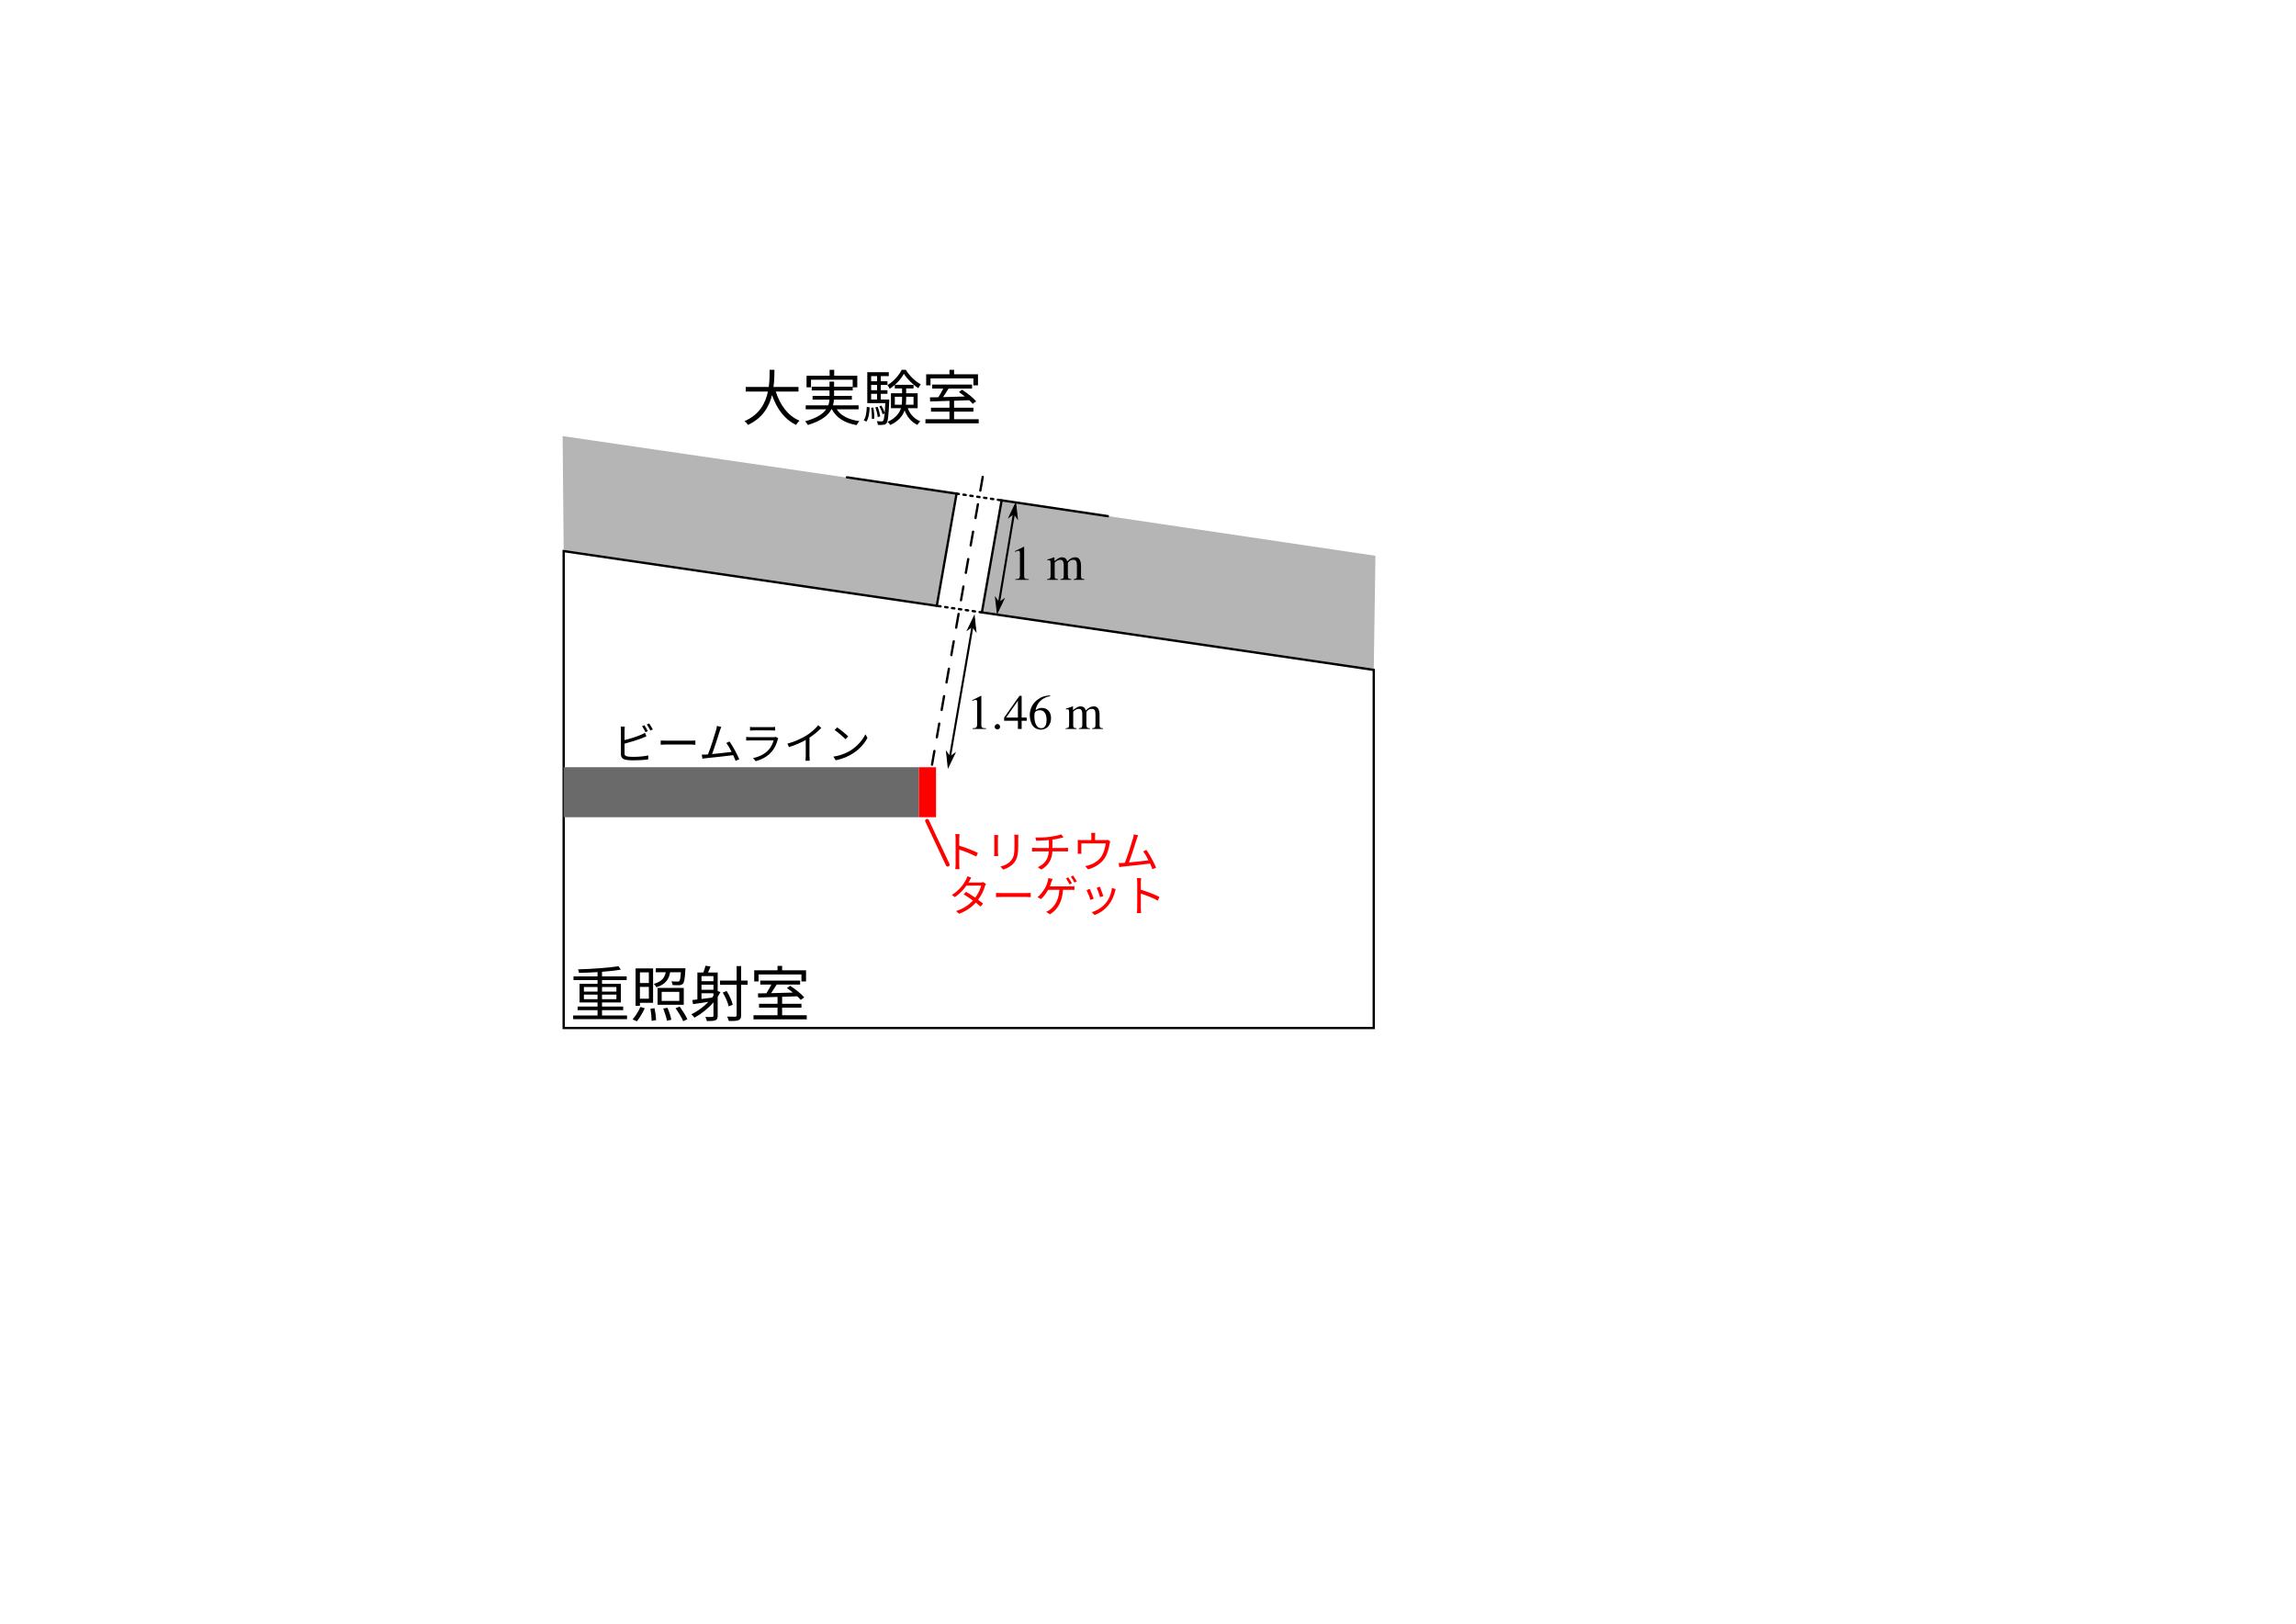
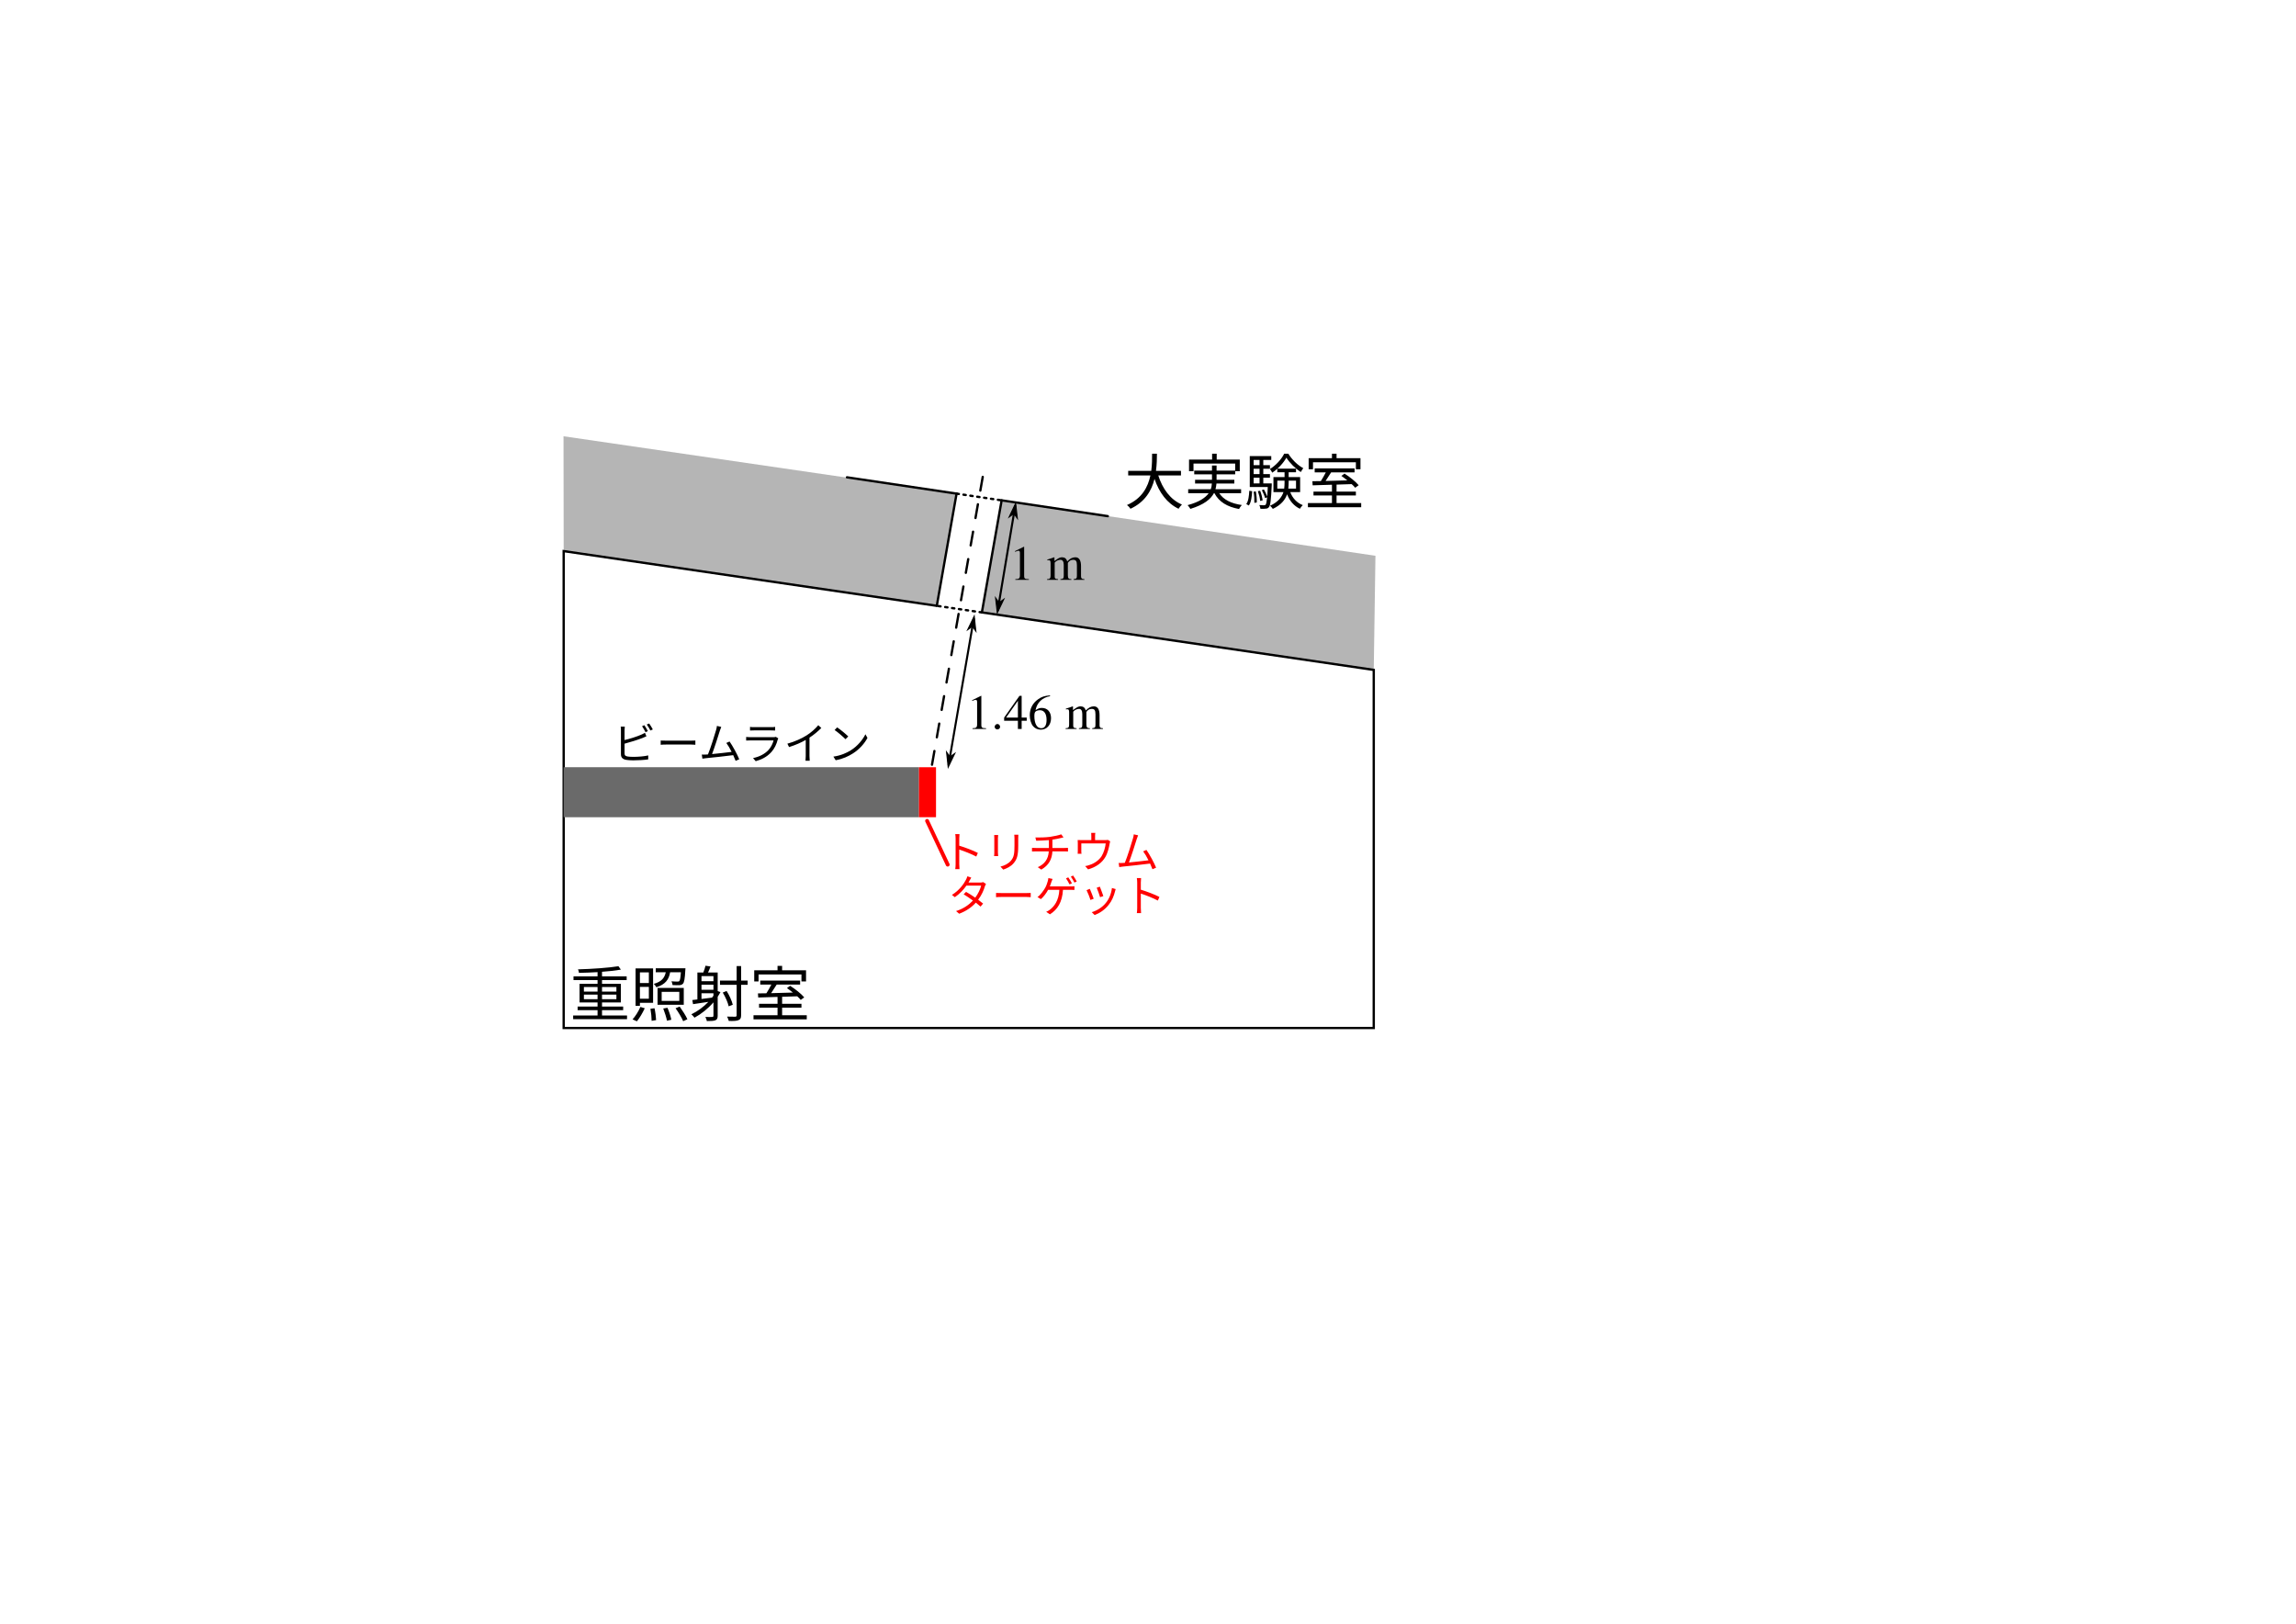
<svg xmlns="http://www.w3.org/2000/svg" width="297mm" height="210mm" viewBox="0 0 297 210" version="1.1" id="svg8">
  <defs id="defs2">
    <marker style="overflow:visible" id="marker1256" refX="0.0" refY="0.0" orient="auto">
      <path transform="scale(0.4) translate(10,0)" style="fill-rule:evenodd;stroke:#000000;stroke-width:1pt;stroke-opacity:1;fill:#000000;fill-opacity:1" d="M 0.0,0.0 L 5.0,-5.0 L -12.5,0.0 L 5.0,5.0 L 0.0,0.0 z " id="path1254" />
    </marker>
    <marker style="overflow:visible;" id="marker1216" refX="0.0" refY="0.0" orient="auto">
      <path transform="scale(0.4) rotate(180) translate(10,0)" style="fill-rule:evenodd;stroke:#000000;stroke-width:1pt;stroke-opacity:1;fill:#000000;fill-opacity:1" d="M 0.0,0.0 L 5.0,-5.0 L -12.5,0.0 L 5.0,5.0 L 0.0,0.0 z " id="path1214" />
    </marker>
    <marker orient="auto" refY="0.0" refX="0.0" id="Arrow1Mstart" style="overflow:visible">
      <path id="path900" d="M 0.0,0.0 L 5.0,-5.0 L -12.5,0.0 L 5.0,5.0 L 0.0,0.0 z " style="fill-rule:evenodd;stroke:#000000;stroke-width:1pt;stroke-opacity:1;fill:#000000;fill-opacity:1" transform="scale(0.4) translate(10,0)" />
    </marker>
    <marker orient="auto" refY="0.0" refX="0.0" id="Arrow1Mend" style="overflow:visible;">
      <path id="path903" d="M 0.0,0.0 L 5.0,-5.0 L -12.5,0.0 L 5.0,5.0 L 0.0,0.0 z " style="fill-rule:evenodd;stroke:#000000;stroke-width:1pt;stroke-opacity:1;fill:#000000;fill-opacity:1" transform="scale(0.4) rotate(180) translate(10,0)" />
    </marker>
  </defs>
  <g id="layer1" transform="translate(0,-87)">
-     <path style="fill:#b5b5b5;fill-opacity:1;stroke:none;stroke-width:0.265px;stroke-linecap:butt;stroke-linejoin:miter;stroke-opacity:1" d="m 72.915,158.277 48.264,7.076 2.558,-14.51 -50.96,-7.443 0.138,14.877" id="path1328" />
+     <path style="fill:#b5b5b5;fill-opacity:1;stroke:none;stroke-width:0.265px;stroke-linecap:butt;stroke-linejoin:miter;stroke-opacity:1" d="m 72.915,158.277 48.264,7.076 2.558,-14.51 -50.843,-7.42 0.021,14.854" id="path1328" />
    <path style="fill:#b5b5b5;fill-opacity:1;stroke:none;stroke-width:0.265px;stroke-linecap:butt;stroke-linejoin:miter;stroke-opacity:1" d="m 177.703,173.64 -50.692,-7.434 2.557,-14.494 48.353,7.17 z" id="path1326" />
    <path style="fill:none;stroke:#000000;stroke-width:0.3;stroke-linecap:butt;stroke-linejoin:miter;stroke-miterlimit:4;stroke-dasharray:none;stroke-opacity:1" d="m 121.179,165.353 -48.263,-7.076 v 61.68 H 177.703 v -46.317 l -50.692,-7.434" id="path867" />
    <path style="fill:none;stroke:#000000;stroke-width:0.3;stroke-linecap:round;stroke-linejoin:miter;stroke-miterlimit:4;stroke-dasharray:0.3, 0.6;stroke-dashoffset:0;stroke-opacity:1" d="m 127.011,166.206 -5.832,-0.853" id="path817" />
    <path style="fill:none;stroke:#000000;stroke-width:0.3;stroke-linecap:round;stroke-linejoin:miter;stroke-miterlimit:4;stroke-dasharray:1.8, 1.8;stroke-dashoffset:0;stroke-opacity:1" d="m 119.934,189.448 7.321,-41.524" id="path821" />
    <path style="fill:none;stroke:#000000;stroke-width:0.3;stroke-linecap:round;stroke-linejoin:miter;stroke-miterlimit:4;stroke-dasharray:none;stroke-opacity:1" d="m 121.179,165.355 2.058,-11.675 0.5,-2.836" id="path821-6" />
    <path style="fill:none;stroke:#000000;stroke-width:0.3;stroke-linecap:round;stroke-linejoin:miter;stroke-miterlimit:4;stroke-dasharray:none;stroke-opacity:1" d="m 127.011,166.206 v 0 l 2.068,-11.728 0.488,-2.765" id="path821-64" />
    <path style="fill:none;stroke:#000000;stroke-width:0.3;stroke-linecap:round;stroke-linejoin:miter;stroke-miterlimit:4;stroke-dasharray:none;stroke-opacity:1" d="m 109.561,148.733 14.176,2.111" id="path882" />
    <path style="fill:none;stroke:#000000;stroke-width:0.3;stroke-linecap:round;stroke-linejoin:miter;stroke-miterlimit:4;stroke-dasharray:0.3, 0.6;stroke-dashoffset:0;stroke-opacity:1" d="m 123.737,150.844 5.83,0.868" id="path880" />
    <path style="fill:none;stroke:#000000;stroke-width:0.3;stroke-linecap:round;stroke-linejoin:miter;stroke-miterlimit:4;stroke-dasharray:none;stroke-opacity:1" d="m 129.568,151.712 13.733,2.045" id="path852" />
    <path style="opacity:1;fill:#6a6a6a;fill-opacity:1;stroke:none;stroke-width:0.312;stroke-linecap:round;stroke-linejoin:miter;stroke-miterlimit:4;stroke-dasharray:none;stroke-dashoffset:0;stroke-opacity:1" d="m 72.915,186.226 h 45.959 v 3.235 3.235 H 72.915 v -3.235 z" id="rect884" />
    <path style="opacity:1;fill:#ff0000;fill-opacity:1;stroke:none;stroke-width:0.3;stroke-linecap:round;stroke-linejoin:miter;stroke-miterlimit:4;stroke-dasharray:none;stroke-dashoffset:0;stroke-opacity:1" d="m 118.874,186.23 h 2.204 v 3.231 3.231 h -2.204 v -3.231 z" id="rect887" />
    <path style="fill:none;stroke:#000000;stroke-width:0.265px;stroke-linecap:butt;stroke-linejoin:miter;stroke-opacity:1;marker-start:url(#marker1256);marker-end:url(#marker1216)" d="m 125.975,166.957 -3.274,18.984" id="path890" />
    <path style="fill:none;stroke:#000000;stroke-width:0.265;stroke-linecap:butt;stroke-linejoin:miter;stroke-miterlimit:4;stroke-dasharray:none;stroke-opacity:1;marker-start:url(#Arrow1Mstart);marker-end:url(#Arrow1Mend)" d="m 131.333,152.372 -2.282,13.626" id="path892" />
    <text xml:space="preserve" style="font-style:normal;font-weight:normal;font-size:10.583px;line-height:1.25;font-family:sans-serif;letter-spacing:0px;word-spacing:0px;fill:#000000;fill-opacity:1;stroke:none;stroke-width:0.265" x="125.049" y="181.278" id="text1308">
      <tspan id="tspan1306" x="125.049" y="181.278" style="font-style:normal;font-variant:normal;font-weight:normal;font-stretch:normal;font-size:6.35px;font-family:'TeX Gyre Termes';-inkscape-font-specification:'TeX Gyre Termes, Normal';font-variant-ligatures:normal;font-variant-caps:normal;font-variant-numeric:normal;font-feature-settings:normal;text-align:start;writing-mode:lr-tb;text-anchor:start;stroke-width:0.265">1.46 m</tspan>
    </text>
    <text xml:space="preserve" style="font-style:normal;font-weight:normal;font-size:10.583px;line-height:1.25;font-family:sans-serif;letter-spacing:0px;word-spacing:0px;fill:#000000;fill-opacity:1;stroke:none;stroke-width:0.265" x="130.59" y="161.997" id="text1312">
      <tspan id="tspan1310" x="130.59" y="161.997" style="font-style:normal;font-variant:normal;font-weight:normal;font-stretch:normal;font-size:6.35px;font-family:'TeX Gyre Termes';-inkscape-font-specification:'TeX Gyre Termes';stroke-width:0.265">1 m</tspan>
    </text>
    <text xml:space="preserve" style="font-style:normal;font-weight:normal;font-size:10.583px;line-height:1.25;font-family:sans-serif;letter-spacing:0px;word-spacing:0px;fill:#000000;fill-opacity:1;stroke:none;stroke-width:0.265" x="73.733" y="218.433" id="text1316">
      <tspan id="tspan1314" x="73.733" y="218.433" style="font-style:normal;font-variant:normal;font-weight:normal;font-stretch:normal;font-size:7.761px;font-family:sans-serif;-inkscape-font-specification:sans-serif;stroke-width:0.265">重照射室</tspan>
    </text>
-     <text xml:space="preserve" style="font-style:normal;font-weight:normal;font-size:10.583px;line-height:1.25;font-family:sans-serif;letter-spacing:0px;word-spacing:0px;fill:#000000;fill-opacity:1;stroke:none;stroke-width:0.265" x="95.976" y="141.342" id="text1320">
-       <tspan id="tspan1318" x="95.976" y="141.342" style="font-size:7.761px;stroke-width:0.265">大実験室</tspan>
+     <text xml:space="preserve" style="font-style:normal;font-weight:normal;font-size:10.583px;line-height:1.25;font-family:sans-serif;letter-spacing:0px;word-spacing:0px;fill:#000000;fill-opacity:1;stroke:none;stroke-width:0.265" x="145.454" y="152.19" id="text1320">
+       <tspan id="tspan1318" x="145.454" y="152.19" style="font-size:7.761px;stroke-width:0.265">大実験室</tspan>
    </text>
    <g id="g1345" transform="translate(-6.35,2.778125)">
      <text id="text1332" y="196.458" x="128.058" style="font-style:normal;font-weight:normal;font-size:10.583px;line-height:1.25;font-family:sans-serif;letter-spacing:0px;word-spacing:0px;fill:#000000;fill-opacity:1;stroke:none;stroke-width:0.265" xml:space="preserve">
        <tspan dx="0" style="font-size:5.644px;line-height:0px;fill:#ff0000;fill-opacity:1;stroke:none;stroke-width:0.265;stroke-opacity:1" y="196.458" x="128.058" id="tspan1330">トリチウム</tspan>
        <tspan id="tspan1334" style="font-size:5.644px;line-height:0px;stroke-width:0.265" y="209.688" x="128.058" />
      </text>
      <text id="text1338" y="202.147" x="128.973" style="font-style:normal;font-weight:normal;font-size:10.583px;line-height:1.25;font-family:sans-serif;letter-spacing:0px;word-spacing:0px;fill:#000000;fill-opacity:1;stroke:none;stroke-width:0.265" xml:space="preserve">
        <tspan style="font-size:5.644px;fill:#ff0000;fill-opacity:1;stroke-width:0.265" y="202.147" x="128.973" id="tspan1336">ターゲット</tspan>
      </text>
    </g>
    <path style="fill:none;stroke:#ff0000;stroke-width:0.5;stroke-linecap:round;stroke-linejoin:miter;stroke-miterlimit:4;stroke-dasharray:none;stroke-opacity:1" d="m 119.924,193.166 2.666,5.659" id="path1347" />
    <text xml:space="preserve" style="font-style:normal;font-weight:normal;font-size:10.583px;line-height:1.25;font-family:sans-serif;letter-spacing:0px;word-spacing:0px;fill:#000000;fill-opacity:1;stroke:none;stroke-width:0.265" x="79.243" y="185.214" id="text1351">
      <tspan id="tspan1349" x="79.243" y="185.214" style="font-size:5.644px;stroke-width:0.265">ビームライン</tspan>
    </text>
  </g>
</svg>
